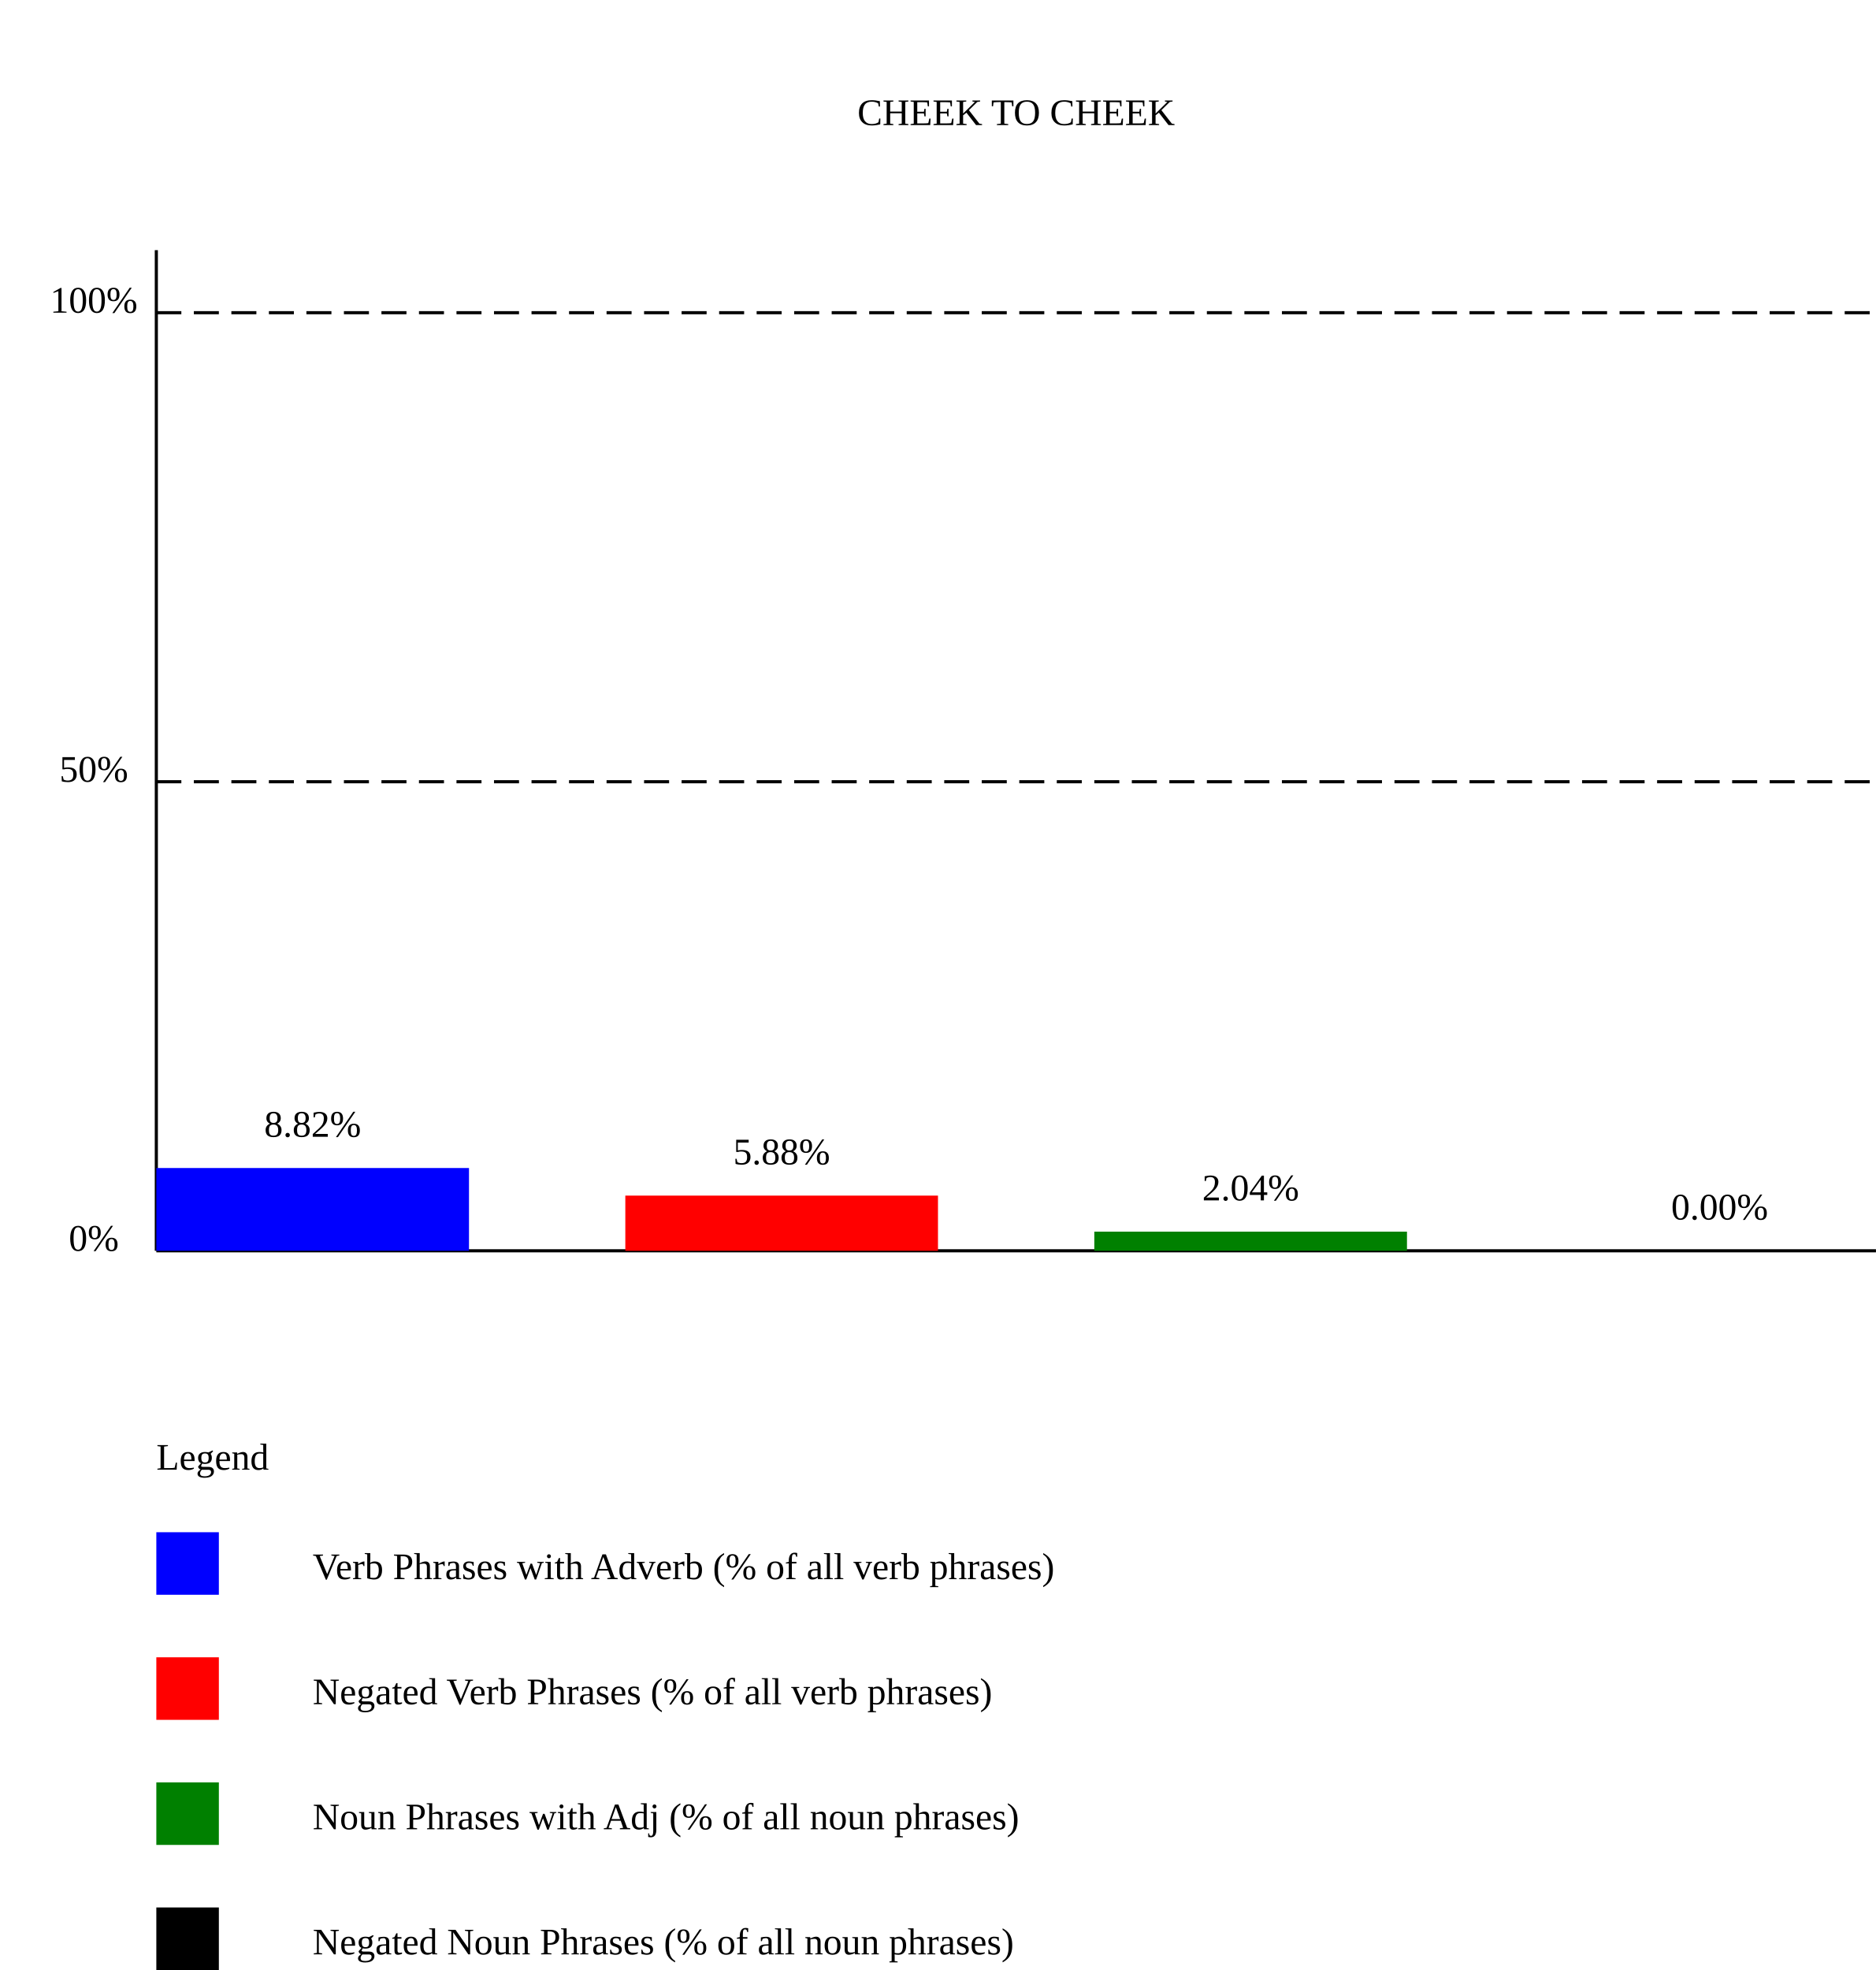
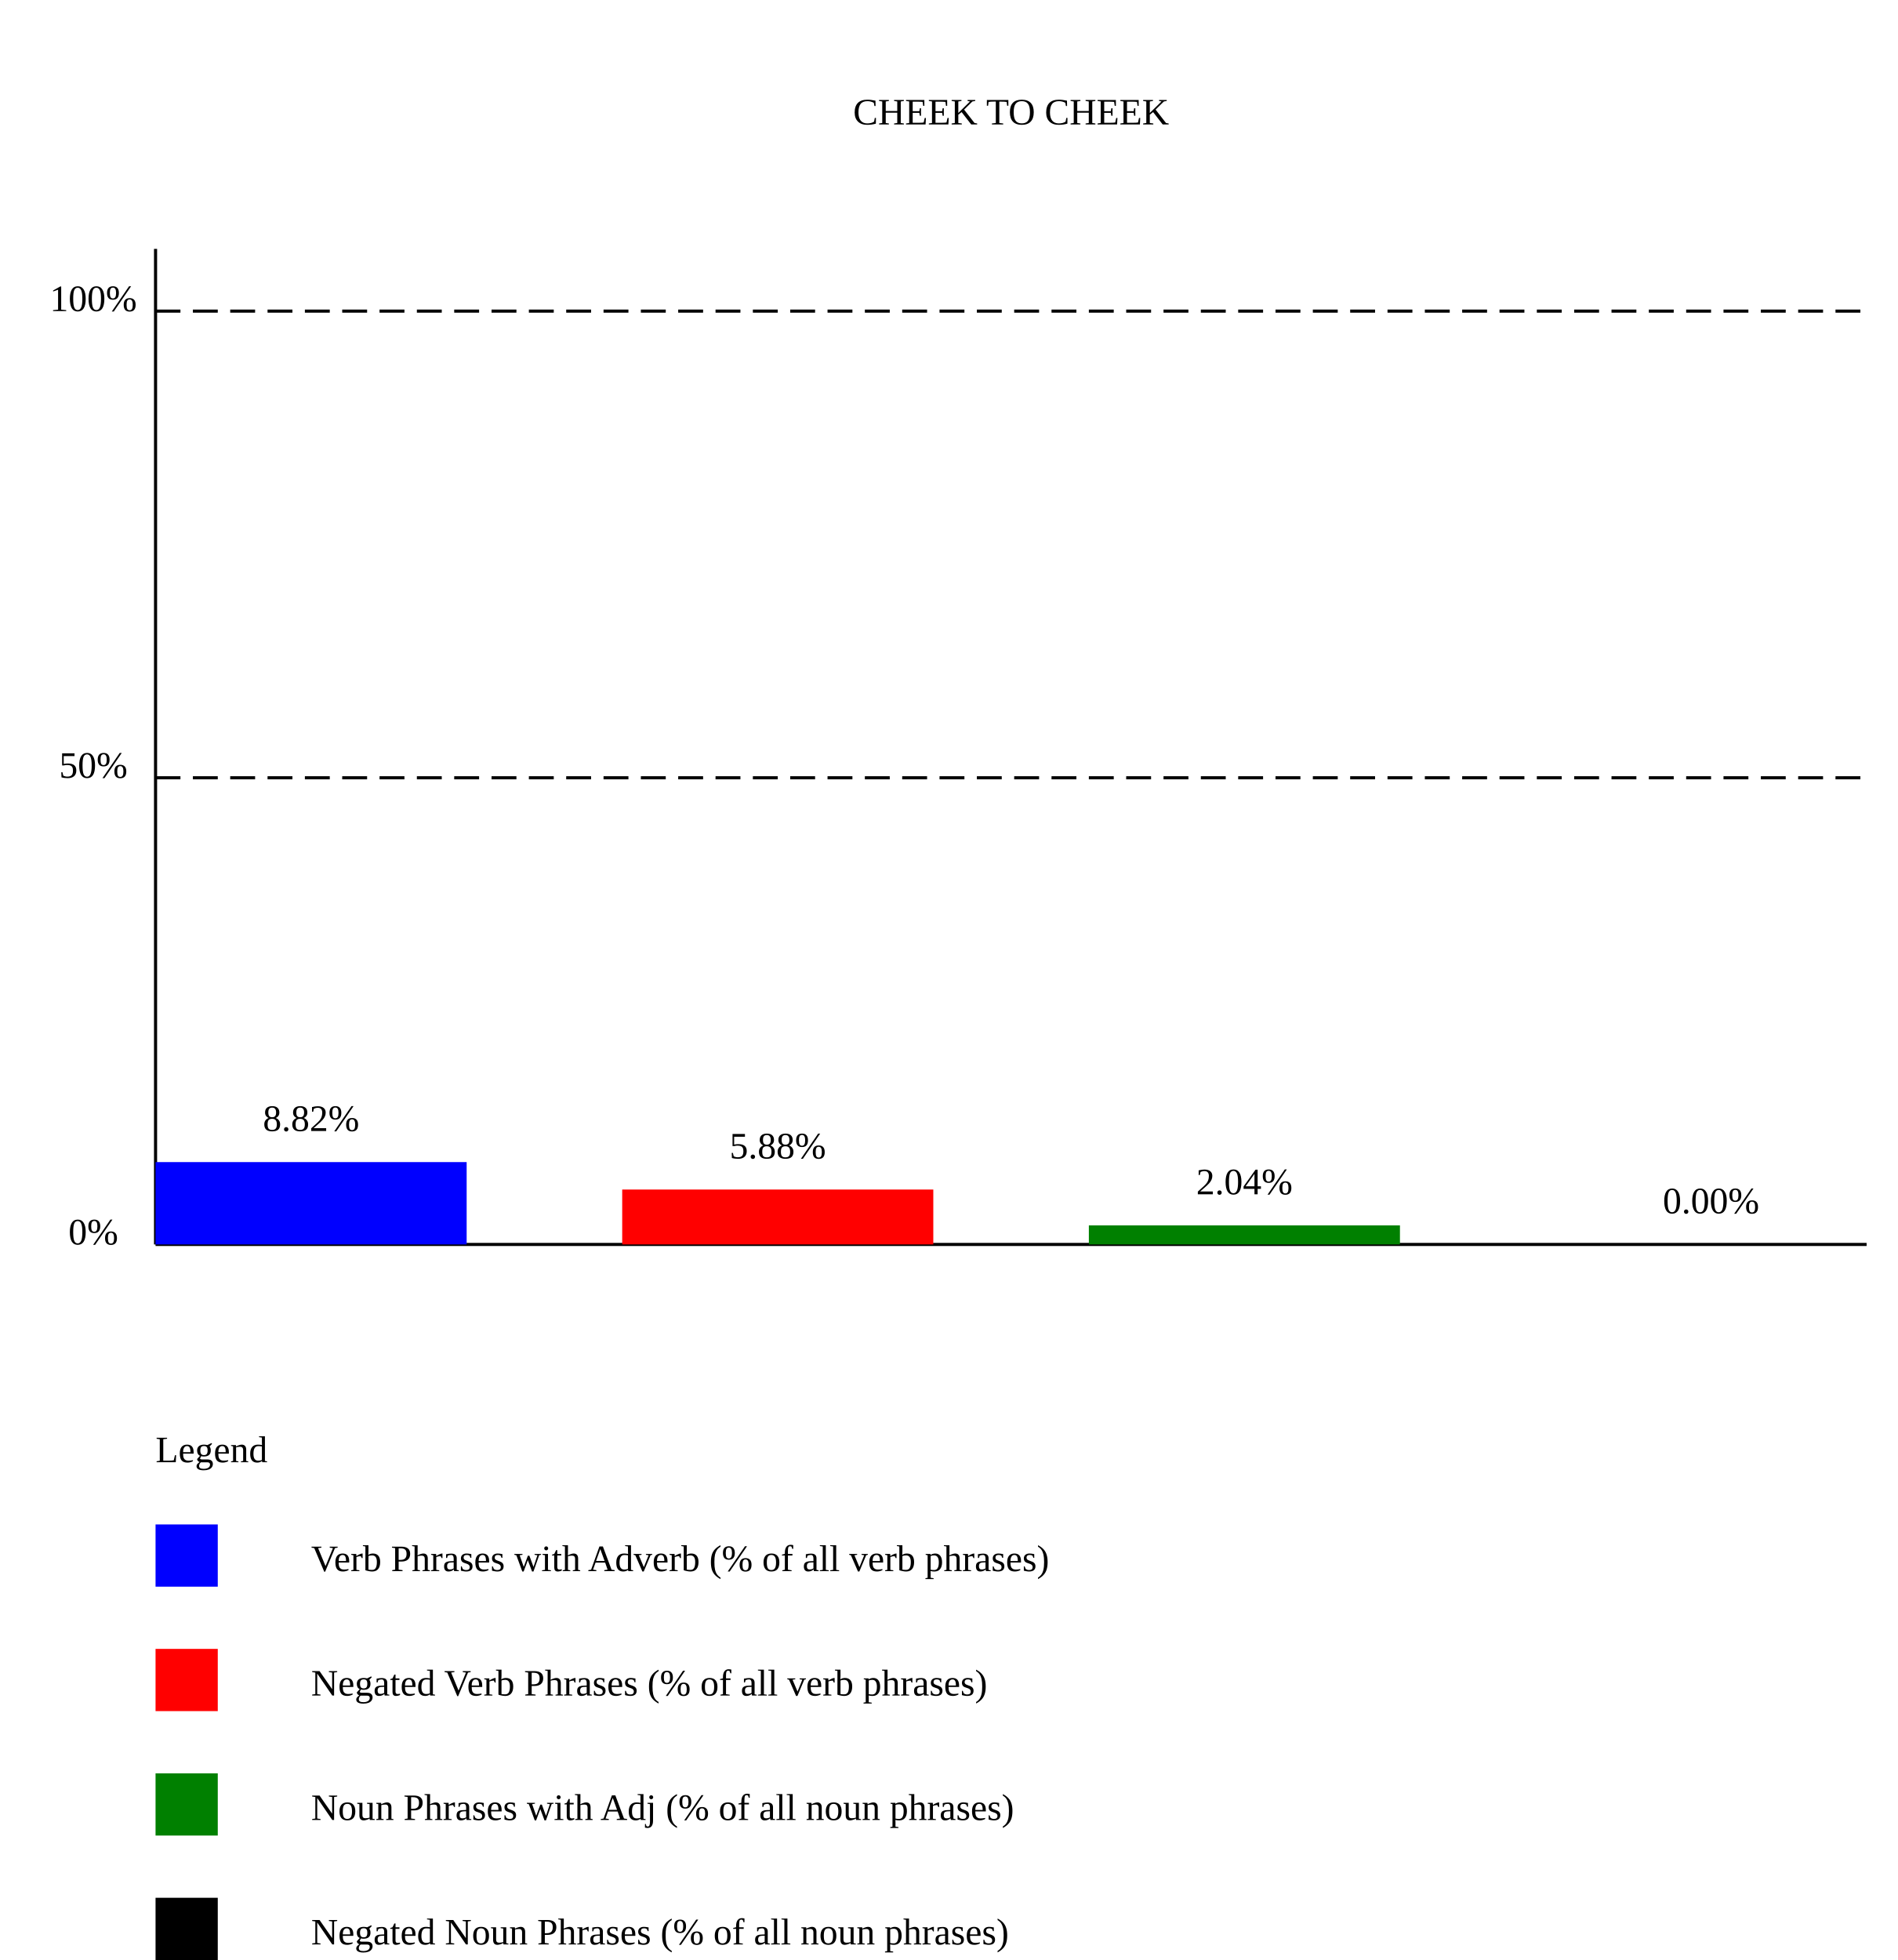
- <svg xmlns="http://www.w3.org/2000/svg" width="100%" height="100%" viewBox="0 0 600 630" preserveAspectRatio="xMidYMid">
+ <svg xmlns="http://www.w3.org/2000/svg" width="100%" height="100%" viewBox="0 0 610 630" preserveAspectRatio="xMidYMid">
  <text x="325" y="40" text-anchor="middle">CHEEK TO CHEEK</text>
  <line x1="50" y1="400" x2="600" y2="400" style="stroke:rgb(0,0,0);stroke-width:1" />
  <line x1="50" y1="400" x2="50" y2="80" style="stroke:rgb(0,0,0);stroke-width:1" />
  <text x="30" y="400" text-anchor="middle">0%</text>
  <text x="30" y="250" text-anchor="middle">50%</text>
  <text x="30" y="100" text-anchor="middle">100%</text>
  <line x1="50" y1="250" x2="600" y2="250" style="stroke:rgb(0,0,0);stroke-width:1" stroke-dasharray="8 4" />
  <line x1="50" y1="100" x2="600" y2="100" style="stroke:rgb(0,0,0);stroke-width:1" stroke-dasharray="8 4" />
  <rect x="50" y="373.529" width="100" height="26.471" style="fill:blue" />
  <rect x="200" y="382.353" width="100" height="17.647" style="fill:red" />
  <rect x="350" y="393.878" width="100" height="6.122" style="fill:green" />
  <rect x="500" y="400" width="100" height="0" style="fill:black" />
  <text x="100" y="363.529" text-anchor="middle">8.82%</text>
  <text x="250" y="372.353" text-anchor="middle">5.88%</text>
  <text x="400" y="383.878" text-anchor="middle">2.04%</text>
  <text x="550" y="390" text-anchor="middle">0.00%</text>
  <text x="50" y="470" text-anchor="left">Legend</text>
  <rect x="50" y="490" width="20" height="20" style="fill:blue" />
  <text x="100" y="505" text-anchor="left">Verb Phrases with Adverb (% of all verb phrases)</text>
  <rect x="50" y="530" width="20" height="20" style="fill:red" />
  <text x="100" y="545" text-anchor="left">Negated Verb Phrases (% of all verb phrases)</text>
  <rect x="50" y="570" width="20" height="20" style="fill:green" />
  <text x="100" y="585" text-anchor="left">Noun Phrases with Adj (% of all noun phrases)</text>
  <rect x="50" y="610" width="20" height="20" style="fill:black" />
  <text x="100" y="625" text-anchor="left">Negated Noun Phrases (% of all noun phrases)</text>
</svg>
